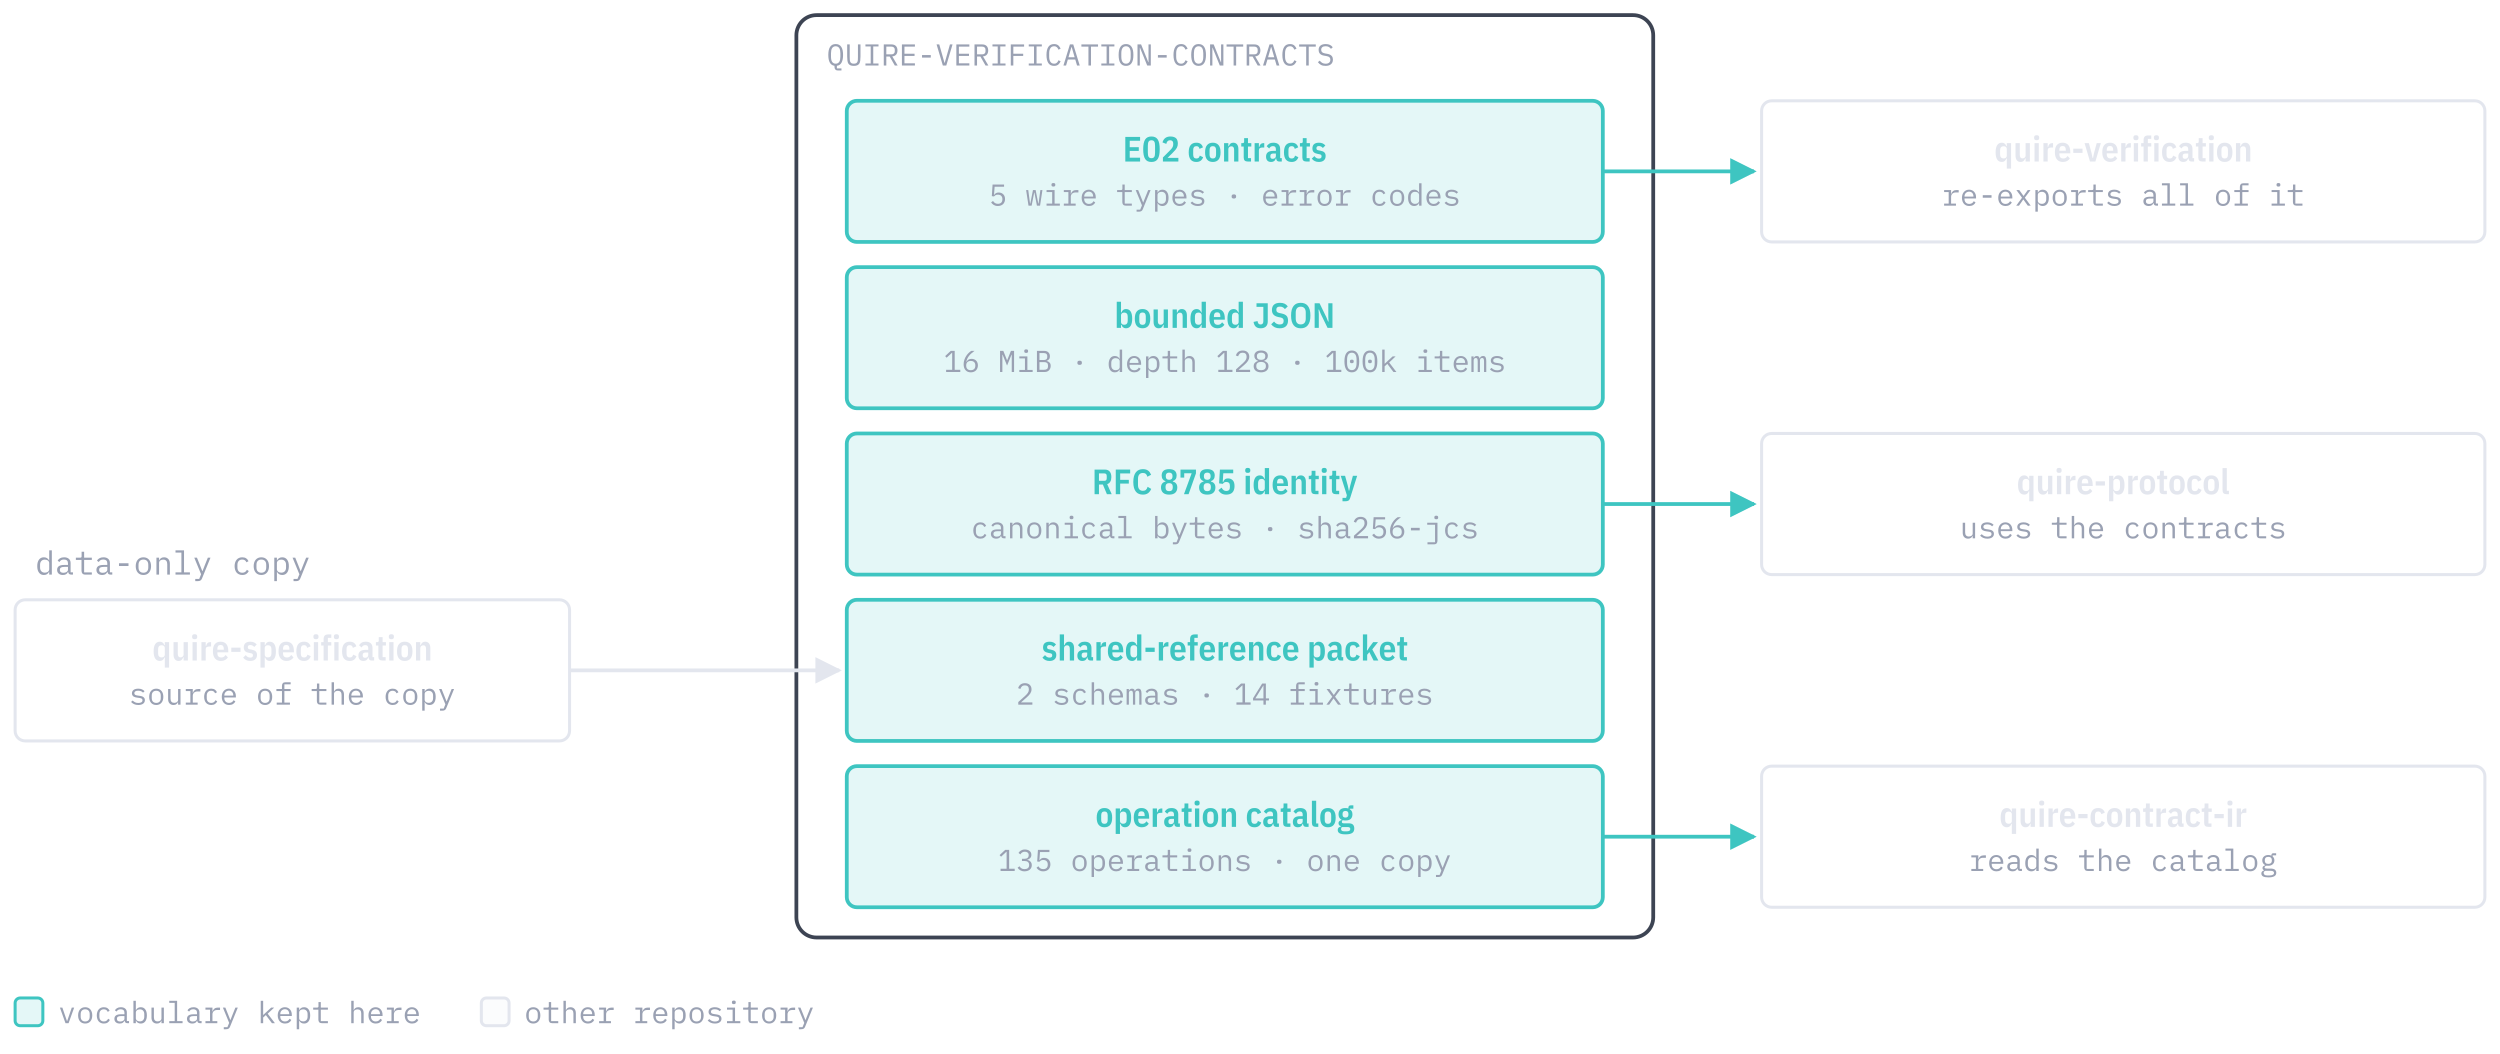
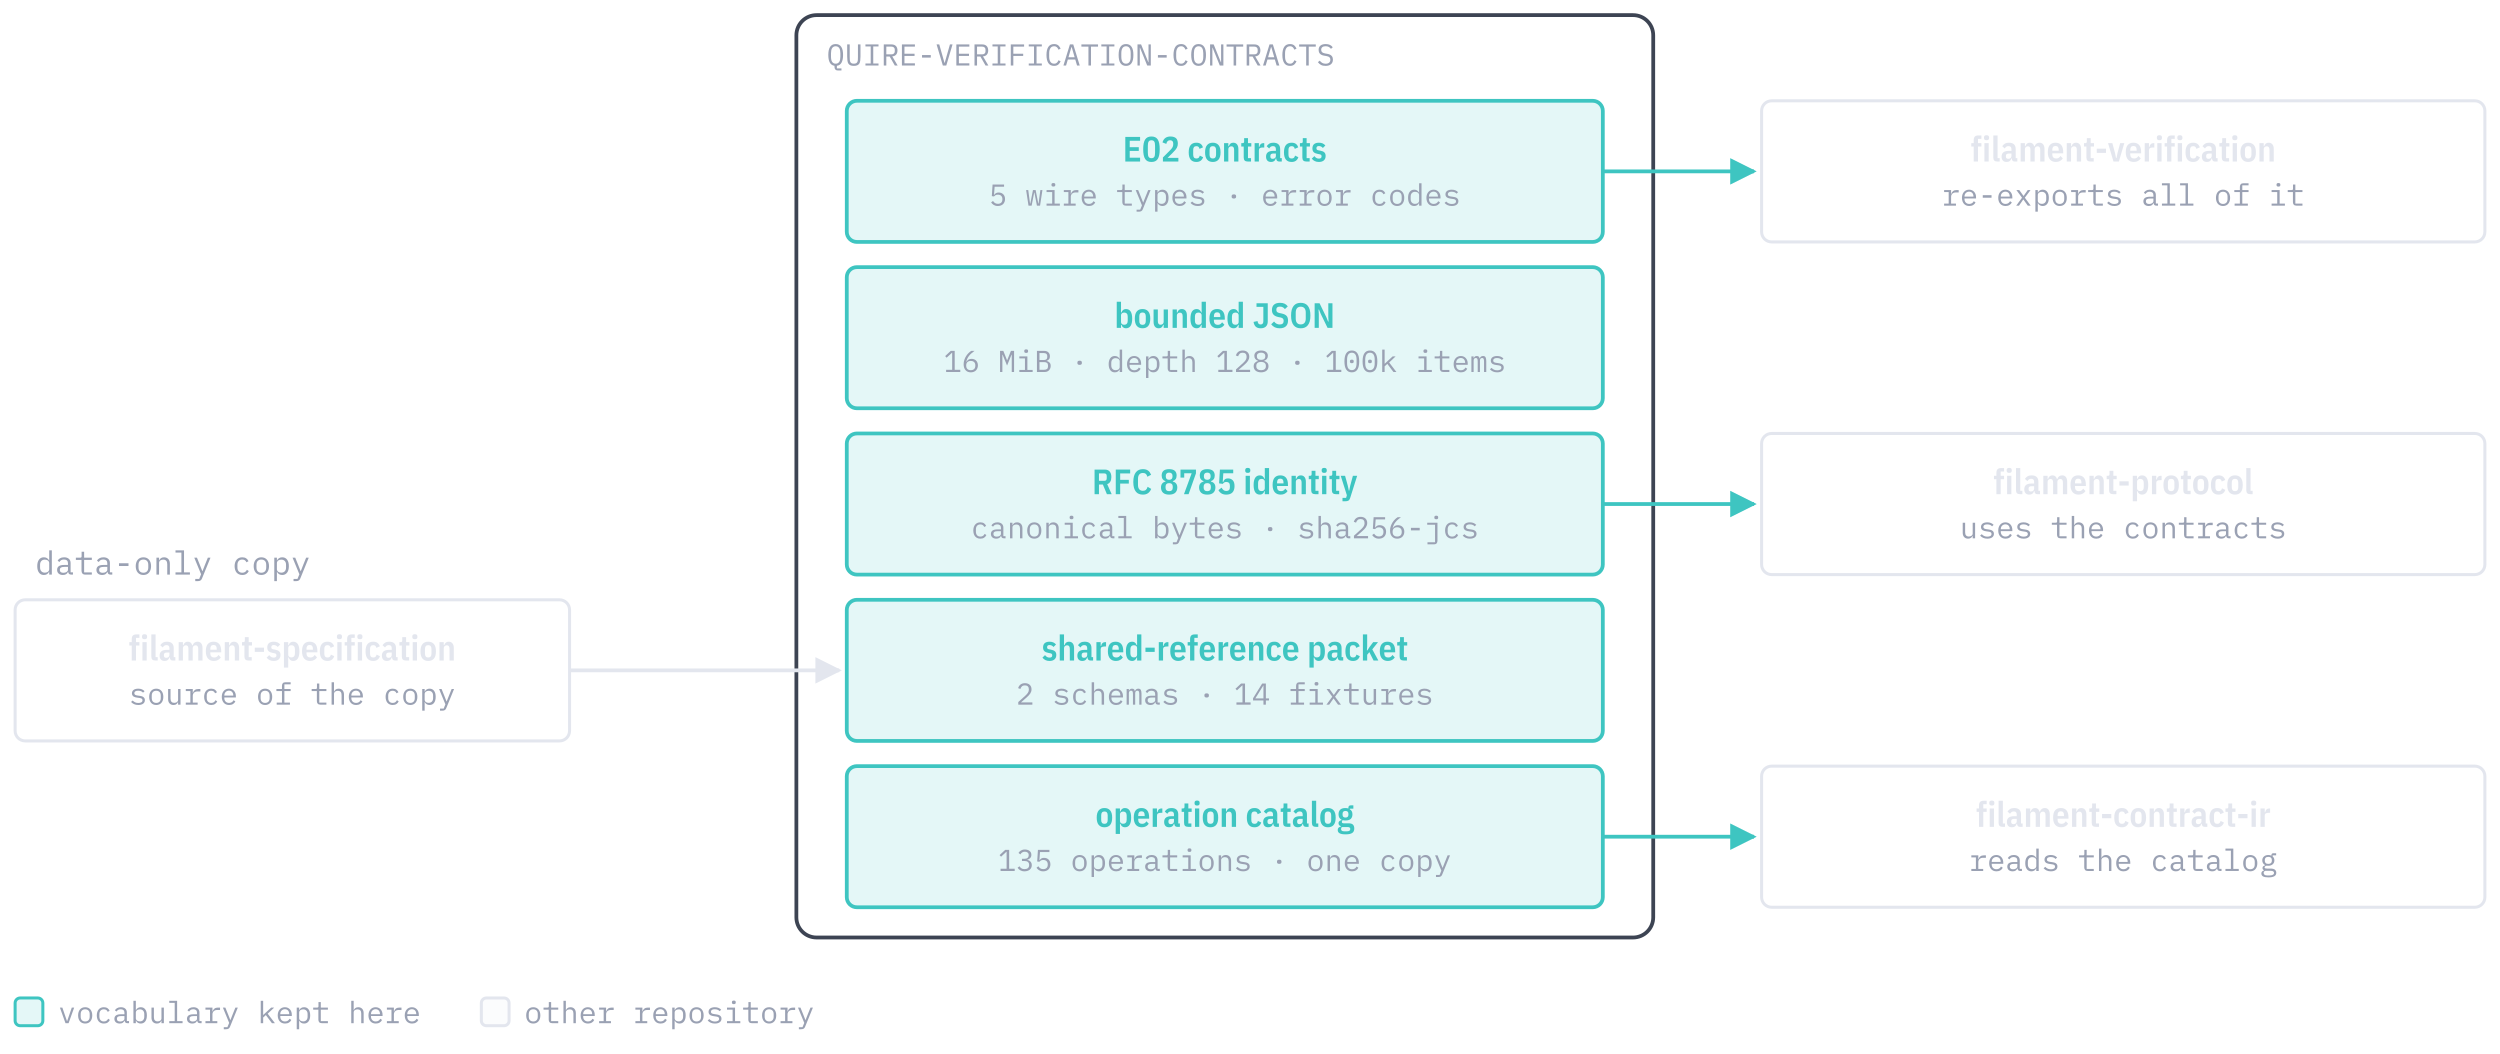
- <svg xmlns="http://www.w3.org/2000/svg" width="992" height="418" viewBox="-6 -6 992 418" role="img" aria-label="quire-verification-contracts owns five shared vocabularies: the five public verification contracts with their error codes, bounded JSON intake, RFC 8785 identity, the shared-reference packet and the checked-operation catalog. The quire-verification re-exports all of it, quire-protocol uses the contracts directly, quire-contract-ir reads the catalog, and the packet is a temporary copy from quire-specification.">
+ <svg xmlns="http://www.w3.org/2000/svg" width="992" height="418" viewBox="-6 -6 992 418" role="img" aria-label="filament-verification-contracts owns five shared vocabularies: the five public verification contracts with their error codes, bounded JSON intake, RFC 8785 identity, the shared-reference packet and the checked-operation catalog. The filament-verification re-exports all of it, filament-protocol uses the contracts directly, filament-contract-ir reads the catalog, and the packet is a temporary copy from filament-specification.">
  <defs>
    <path id="mono_A" d="M481 0 422 199H177L118 0H31L245 698H356L570 0ZM304 609H295L197 272H402Z" />
    <path id="mono_B" d="M88 698H325Q415 698 466 649Q517 600 517 518Q517 455 486 419Q456 383 408 368V365Q467 351 505 312Q543 274 543 201Q543 159 529 122Q515 85 490 58Q464 31 430 16Q395 0 355 0H88ZM330 73Q388 73 421 99Q454 125 454 179V220Q454 273 421 300Q388 326 330 326H172V73ZM316 395Q369 395 399 418Q429 442 429 490V529Q429 577 399 601Q369 625 316 625H172V395Z" />
    <path id="mono_C" d="M323 -12Q195 -12 132 81Q70 174 70 349Q70 524 132 617Q195 710 323 710Q371 710 406 697Q441 684 466 662Q491 640 508 612Q525 585 538 557L466 524Q457 547 445 568Q433 588 416 604Q400 619 378 628Q355 637 323 637Q240 637 200 574Q159 511 159 406V292Q159 187 200 124Q240 61 323 61Q355 61 378 70Q400 79 416 94Q433 110 445 130Q457 151 466 174L538 141Q525 112 508 85Q491 58 466 36Q441 14 406 1Q371 -12 323 -12Z" />
    <path id="mono_E" d="M90 0V698H520V625H174V390H508V317H174V73H520V0Z" />
    <path id="mono_F" d="M90 0V698H530V625H174V390H500V317H174V0Z" />
    <path id="mono_I" d="M84 0V67H258V631H84V698H516V631H342V67H516V0Z" />
    <path id="mono_M" d="M455 350V571H447L300 212L153 571H145V350V0H68V698H176L299 390H305L428 698H532V0H455Z" />
    <path id="mono_N" d="M163 588H156V0H80V698H199L437 110H444V698H520V0H401Z" />
    <path id="mono_O" d="M300 -12Q236 -12 190 12Q144 37 114 83Q84 129 70 196Q56 263 56 349Q56 434 70 502Q84 569 114 615Q144 661 190 686Q236 710 300 710Q364 710 410 686Q456 661 486 615Q516 569 530 502Q544 434 544 349Q544 263 530 196Q516 129 486 83Q456 37 410 12Q364 -12 300 -12ZM300 61Q342 61 371 78Q400 94 419 124Q438 154 446 196Q455 239 455 292V406Q455 458 446 501Q438 544 419 574Q400 604 371 620Q342 637 300 637Q258 637 229 620Q200 604 181 574Q162 544 154 501Q145 458 145 406V292Q145 239 154 196Q162 154 181 124Q200 94 229 78Q258 61 300 61Z" />
    <path id="mono_Q" d="M491 -164H374Q315 -164 288 -131Q260 -98 260 -46V-9Q207 -2 168 26Q130 53 105 98Q80 144 68 208Q56 271 56 349Q56 434 70 502Q84 569 114 615Q144 661 190 686Q236 710 300 710Q364 710 410 686Q456 661 486 615Q516 569 530 502Q544 434 544 349Q544 192 495 98Q446 5 340 -9V-96H491ZM300 61Q342 61 371 78Q400 94 419 124Q438 154 446 196Q455 239 455 292V406Q455 458 446 501Q438 544 419 574Q400 604 371 620Q342 637 300 637Q258 637 229 620Q200 604 181 574Q162 544 154 501Q145 458 145 406V292Q145 239 154 196Q162 154 181 124Q200 94 229 78Q258 61 300 61Z" />
    <path id="mono_R" d="M174 0H90V698H344Q441 698 492 645Q543 592 543 497Q543 412 499 361Q455 310 371 302L549 0H455L285 298H174ZM342 369Q395 369 424 396Q454 422 454 471V523Q454 572 424 598Q395 625 342 625H174V369Z" />
    <path id="mono_S" d="M298 -12Q204 -12 144 22Q84 57 45 111L106 161Q147 110 192 85Q238 60 301 60Q377 60 417 95Q457 130 457 193Q457 244 428 272Q399 301 327 313L249 326Q198 335 164 353Q129 371 108 396Q87 422 78 452Q69 483 69 516Q69 612 132 661Q195 710 302 710Q386 710 444 682Q501 654 536 603L477 552Q448 590 407 614Q366 638 301 638Q230 638 192 608Q154 578 154 518Q154 471 182 442Q211 412 285 399L360 386Q411 377 446 359Q481 341 502 316Q524 291 533 260Q542 229 542 195Q542 98 478 43Q415 -12 298 -12Z" />
    <path id="mono_T" d="M342 625V0H258V625H25V698H575V625Z" />
    <path id="mono_U" d="M164 698V279Q164 228 167 188Q170 148 183 120Q196 91 224 76Q251 61 300 61Q349 61 376 76Q404 91 417 120Q430 148 433 188Q436 228 436 279V698H520V299Q520 221 512 163Q505 105 482 66Q458 27 414 8Q371 -12 300 -12Q229 -12 186 8Q142 27 118 66Q95 105 88 163Q80 221 80 299V698Z" />
    <path id="mono_V" d="M243 0 36 698H125L224 349L299 85H304L379 349L478 698H564L357 0Z" />
    <path id="mono_a" d="M495 0Q448 0 428 24Q408 48 403 84H398Q381 39 344 14Q306 -12 243 -12Q162 -12 114 30Q66 72 66 145Q66 217 118 256Q171 295 288 295H398V346Q398 403 366 432Q334 460 275 460Q223 460 190 440Q157 419 137 384L83 424Q93 444 110 463Q127 482 152 496Q177 511 209 520Q241 528 280 528Q371 528 424 482Q478 436 478 354V70H550V0ZM257 55Q288 55 314 62Q339 70 358 82Q377 95 388 112Q398 130 398 150V235H288Q216 235 183 215Q150 195 150 157V136Q150 96 178 76Q207 55 257 55Z" />
    <path id="mono_b" d="M95 740H175V432H179Q229 528 338 528Q433 528 486 457Q540 386 540 258Q540 130 486 59Q433 -12 338 -12Q229 -12 179 84H175V0H95ZM307 59Q377 59 416 102Q454 144 454 214V302Q454 372 416 414Q377 457 307 457Q280 457 256 450Q232 443 214 430Q196 416 186 396Q175 377 175 351V165Q175 139 186 120Q196 100 214 86Q232 73 256 66Q280 59 307 59Z" />
    <path id="mono_c" d="M318 -12Q262 -12 218 8Q175 27 145 62Q115 97 100 147Q84 197 84 258Q84 319 100 369Q116 419 146 454Q176 490 219 509Q262 528 317 528Q392 528 439 495Q486 462 508 409L444 375Q430 415 398 437Q365 459 317 459Q282 459 254 448Q227 436 208 415Q189 394 180 365Q170 336 170 302V214Q170 180 180 151Q189 122 208 101Q227 80 255 68Q283 57 319 57Q371 57 405 81Q439 105 459 147L516 108Q493 56 444 22Q396 -12 318 -12Z" />
    <path id="mono_d" d="M425 84H421Q371 -12 262 -12Q167 -12 114 59Q60 130 60 258Q60 386 114 457Q167 528 262 528Q371 528 421 432H425V740H505V0H425ZM293 59Q320 59 344 66Q368 73 386 86Q404 100 414 120Q425 139 425 165V351Q425 377 414 396Q404 416 386 430Q368 443 344 450Q320 457 293 457Q223 457 184 414Q146 372 146 302V214Q146 144 184 102Q223 59 293 59Z" />
    <path id="mono_e" d="M309 -12Q253 -12 208 7Q164 26 132 62Q101 97 84 146Q67 196 67 257Q67 319 84 369Q102 419 133 454Q164 490 208 509Q251 528 304 528Q356 528 398 509Q441 490 471 456Q501 423 517 377Q533 331 533 276V238H151V214Q151 180 162 151Q173 122 194 101Q214 80 244 68Q273 57 309 57Q361 57 399 81Q437 105 457 147L516 107Q493 55 440 22Q386 -12 309 -12ZM304 462Q271 462 243 450Q215 438 194 417Q174 396 162 368Q151 339 151 305V298H447V309Q447 343 436 371Q426 399 408 420Q389 440 362 451Q336 462 304 462Z" />
    <path id="mono_eight" d="M300 -12Q239 -12 193 4Q147 19 116 46Q86 73 70 110Q55 147 55 190Q55 262 94 304Q133 346 197 363V371Q141 390 108 432Q76 475 76 535Q76 615 135 662Q194 710 300 710Q406 710 465 662Q524 615 524 535Q524 475 492 432Q459 390 403 371V363Q467 346 506 304Q545 262 545 190Q545 147 530 110Q514 73 483 46Q452 19 406 4Q361 -12 300 -12ZM300 59Q374 59 416 92Q458 125 458 185V207Q458 267 416 300Q375 333 300 333Q225 333 184 300Q142 267 142 207V185Q142 125 184 92Q226 59 300 59ZM300 401Q368 401 404 430Q439 459 439 513V527Q439 581 402 610Q366 639 300 639Q234 639 198 610Q161 581 161 527V513Q161 459 196 430Q232 401 300 401Z" />
    <path id="mono_f" d="M83 68H257V448H73V516H257V622Q257 674 284 707Q312 740 371 740H544V672H337V516H544V448H337V68H521V0H83Z" />
    <path id="mono_five" d="M501 625H189L169 358H176Q202 393 234 414Q266 434 322 434Q368 434 406 420Q445 405 473 377Q501 349 517 310Q533 270 533 219Q533 168 517 126Q501 83 470 52Q439 22 395 5Q351 -12 295 -12Q251 -12 216 -2Q182 8 156 25Q129 42 109 63Q89 84 73 107L136 155Q150 134 164 117Q179 100 198 88Q217 75 241 68Q265 61 297 61Q369 61 408 100Q446 139 446 208V216Q446 285 407 324Q368 363 295 363Q245 363 218 346Q190 329 167 304L96 314L121 698H501Z" />
    <path id="mono_four" d="M378 0V137H34V211L336 698H458V206H562V137H458V0ZM109 206H378V633H374Z" />
    <path id="mono_g" d="M561 -59Q561 -137 496 -174Q431 -212 301 -212Q176 -212 122 -179Q67 -146 67 -84Q67 -42 89 -19Q111 4 151 15V27Q129 38 117 55Q105 72 105 98Q105 138 132 158Q158 178 198 188V192Q150 213 124 254Q97 295 97 350Q97 389 111 422Q125 455 152 478Q178 502 215 515Q252 528 297 528Q355 528 399 507V516Q399 546 413 566Q427 586 461 586H556V516H440V481Q468 457 483 424Q498 391 498 350Q498 311 484 278Q469 245 443 222Q417 198 380 185Q342 172 297 172Q284 172 272 173Q260 174 248 176Q236 174 223 170Q210 165 199 158Q188 150 181 140Q174 130 174 117Q174 94 197 86Q220 79 257 79H371Q471 79 516 42Q561 4 561 -59ZM486 -63Q486 -32 461 -14Q436 5 374 5H195Q143 -16 143 -65Q143 -99 170 -124Q197 -148 260 -148H338Q408 -148 447 -126Q486 -105 486 -63ZM297 234Q357 234 386 262Q414 290 414 336V365Q414 411 386 438Q357 466 297 466Q237 466 209 438Q181 411 181 365V336Q181 290 209 262Q237 234 297 234Z" />
    <path id="mono_h" d="M98 740H178V432H182Q190 451 202 468Q214 486 232 499Q249 512 273 520Q297 528 329 528Q410 528 459 476Q508 425 508 331V0H428V317Q428 388 397 422Q366 457 306 457Q282 457 259 451Q236 445 218 433Q200 421 189 402Q178 383 178 358V0H98Z" />
    <path id="mono_hyphen" d="M155 262V346H445V262Z" />
    <path id="mono_i" d="M332 630Q297 630 283 644Q269 659 269 681V697Q269 719 283 734Q297 748 332 748Q367 748 381 734Q395 719 395 697V681Q395 659 381 644Q367 630 332 630ZM106 68H292V448H106V516H372V68H546V0H106Z" />
    <path id="mono_j" d="M102 -132H352V448H93V516H432V-82Q432 -134 404 -167Q377 -200 318 -200H102ZM392 630Q357 630 343 644Q329 659 329 681V697Q329 719 343 734Q357 748 392 748Q427 748 441 734Q455 719 455 697V681Q455 659 441 644Q427 630 392 630Z" />
    <path id="mono_k" d="M105 740H185V273H189L279 358L451 516H549L335 314L574 0H475L274 268L185 187V0H105Z" />
    <path id="mono_l" d="M80 68H260V672H80V740H340V68H520V0H80Z" />
    <path id="mono_m" d="M54 0V516H128V456H132Q144 486 166 507Q188 528 231 528Q276 528 298 506Q320 483 325 447H328Q342 482 368 505Q394 528 440 528Q503 528 524 484Q546 440 546 358V0H472V345Q472 411 458 436Q445 462 409 462Q377 462 357 442Q337 421 337 379V0H263V345Q263 411 250 436Q236 462 201 462Q169 462 148 442Q128 421 128 379V0Z" />
    <path id="mono_n" d="M98 0V516H178V432H182Q190 451 202 468Q214 486 232 499Q249 512 273 520Q297 528 329 528Q410 528 459 476Q508 425 508 331V0H428V317Q428 388 397 422Q366 457 306 457Q282 457 259 451Q236 445 218 433Q200 421 189 402Q178 383 178 358V0Z" />
    <path id="mono_o" d="M300 -12Q246 -12 202 7Q159 26 128 62Q98 97 82 146Q66 196 66 258Q66 319 82 369Q98 419 128 454Q159 490 202 509Q246 528 300 528Q354 528 398 509Q441 490 472 454Q502 419 518 369Q534 319 534 258Q534 196 518 146Q502 97 472 62Q441 26 398 7Q354 -12 300 -12ZM300 57Q367 57 408 97Q449 137 449 221V295Q449 379 408 419Q367 459 300 459Q233 459 192 419Q151 379 151 295V221Q151 137 192 97Q233 57 300 57Z" />
    <path id="mono_one" d="M85 0V73H285V636H278L102 472L53 525L238 698H369V73H553V0Z" />
    <path id="mono_p" d="M95 516H175V432H179Q229 528 338 528Q433 528 486 457Q540 386 540 258Q540 130 486 59Q433 -12 338 -12Q229 -12 179 84H175V-200H95ZM307 59Q377 59 416 102Q454 144 454 214V302Q454 372 416 414Q377 457 307 457Q280 457 256 450Q232 443 214 430Q196 416 186 396Q175 377 175 351V165Q175 139 186 120Q196 100 214 86Q232 73 256 66Q280 59 307 59Z" />
    <path id="mono_periodcentered" d="M300 235Q259 235 242 252Q226 269 226 295V313Q226 339 242 356Q259 373 300 373Q341 373 358 356Q374 339 374 313V295Q374 269 358 252Q341 235 300 235Z" />
    <path id="mono_r" d="M77 68H228V448H77V516H308V386H313Q329 447 374 482Q418 516 487 516H559V436H462Q393 436 350 396Q308 356 308 291V68H469V0H77Z" />
    <path id="mono_s" d="M306 -12Q225 -12 166 16Q108 43 67 89L121 136Q158 97 202 76Q246 55 308 55Q368 55 406 76Q445 98 445 144Q445 164 438 178Q430 191 417 199Q404 207 388 212Q372 216 354 219L273 231Q246 235 214 242Q183 249 157 264Q131 280 114 306Q96 332 96 374Q96 413 112 442Q127 470 155 490Q183 509 221 518Q259 528 304 528Q374 528 426 506Q477 484 514 445L462 396Q453 407 440 418Q426 430 406 440Q387 449 361 455Q335 461 301 461Q240 461 208 440Q175 419 175 379Q175 359 182 346Q190 332 203 324Q216 316 232 312Q249 307 266 304L347 292Q375 288 406 281Q437 274 463 258Q489 243 506 217Q524 191 524 149Q524 72 464 30Q405 -12 306 -12Z" />
    <path id="mono_six" d="M301 -12Q246 -12 202 6Q158 25 128 60Q97 94 80 144Q64 194 64 256Q64 334 88 402Q111 471 148 528Q184 584 229 628Q274 671 317 698H425Q368 657 324 618Q279 579 245 536Q211 494 188 446Q165 397 150 336L155 334Q180 377 221 406Q262 434 327 434Q373 434 411 419Q449 404 477 376Q505 348 520 308Q536 268 536 219Q536 168 519 126Q502 83 472 52Q441 22 398 5Q354 -12 301 -12ZM300 59Q372 59 412 98Q451 137 451 208V216Q451 287 412 326Q372 365 300 365Q228 365 188 326Q149 287 149 216V208Q149 137 188 98Q228 59 300 59Z" />
    <path id="mono_t" d="M325 0Q266 0 238 33Q211 66 211 118V448H39V516H167Q193 516 204 526Q214 537 214 563V698H291V516H526V448H291V68H526V0Z" />
    <path id="mono_three" d="M270 402Q343 402 380 434Q416 467 416 518V525Q416 581 380 609Q345 637 288 637Q232 637 198 612Q163 588 141 548L78 596Q91 617 110 638Q129 658 154 674Q180 690 214 700Q247 710 290 710Q335 710 374 698Q413 687 442 664Q471 642 488 609Q504 576 504 534Q504 500 494 473Q483 446 464 426Q446 406 421 392Q396 378 368 371V367Q397 361 424 348Q451 334 472 312Q493 291 506 260Q518 230 518 191Q518 146 500 108Q483 71 452 44Q420 18 376 3Q331 -12 277 -12Q231 -12 196 -2Q160 8 132 25Q105 42 84 63Q64 84 48 107L111 155Q125 134 140 117Q155 100 174 88Q194 75 219 68Q244 61 277 61Q351 61 390 95Q430 129 430 192V200Q430 262 392 296Q353 330 276 330H193V402Z" />
    <path id="mono_two" d="M537 0H71V86L304 296Q355 342 388 390Q421 439 421 493V505Q421 568 388 602Q355 637 290 637Q226 637 192 604Q157 572 140 518L65 546Q75 577 92 606Q110 636 137 659Q164 682 202 696Q241 710 292 710Q344 710 384 695Q425 680 452 653Q480 626 494 589Q509 552 509 508Q509 468 498 433Q486 398 466 366Q445 334 416 304Q388 273 353 243L158 73H537Z" />
    <path id="mono_u" d="M422 84H418Q410 65 398 48Q386 30 368 17Q351 4 327 -4Q303 -12 271 -12Q190 -12 141 40Q92 91 92 185V516H172V199Q172 128 203 94Q234 59 294 59Q318 59 341 65Q364 71 382 83Q400 95 411 114Q422 132 422 158V516H502V0H422Z" />
    <path id="mono_v" d="M249 0 64 516H145L219 300L299 67H303L383 300L457 516H536L351 0Z" />
    <path id="mono_w" d="M30 516H101L160 70H169L257 516H345L433 70H442L501 516H570L491 0H387L305 432H297L213 0H109Z" />
    <path id="mono_x" d="M61 0 253 262 66 516H162L240 407L302 321H306L366 407L443 516H535L346 263L540 0H444L357 121L298 203H294L237 121L153 0Z" />
    <path id="mono_y" d="M467 516H547L291 -113Q282 -135 271 -152Q260 -168 245 -178Q230 -189 209 -194Q188 -200 159 -200H83V-132H203L261 10L53 516H135L222 300L299 104H303L380 300Z" />
    <path id="mono_zero" d="M300 -12Q236 -12 190 12Q144 37 114 83Q84 129 70 196Q56 263 56 349Q56 434 70 502Q84 569 114 615Q144 661 190 686Q236 710 300 710Q364 710 410 686Q456 661 486 615Q516 569 530 502Q544 434 544 349Q544 263 530 196Q516 129 486 83Q456 37 410 12Q364 -12 300 -12ZM300 61Q342 61 372 78Q402 94 420 124Q439 154 448 196Q457 239 457 292V406Q457 458 448 501Q439 544 420 574Q402 604 372 620Q342 637 300 637Q258 637 228 620Q198 604 180 574Q161 544 152 501Q143 458 143 406V292Q143 239 152 196Q161 154 180 124Q198 94 228 78Q258 61 300 61ZM300 290Q265 290 252 304Q238 318 238 338V360Q238 380 252 394Q265 408 300 408Q335 408 348 394Q362 380 362 360V338Q362 318 348 304Q335 290 300 290Z" />
    <path id="title_C" d="M319 -12Q257 -12 207 8Q157 27 122 70Q86 113 66 181Q47 249 47 345Q47 442 66 511Q86 580 122 624Q157 668 207 689Q257 710 319 710Q365 710 401 700Q437 690 465 670Q493 651 514 621Q535 591 552 551L446 495Q430 552 401 577Q372 602 319 602Q253 602 216 559Q180 516 180 436V262Q180 182 216 139Q253 96 319 96Q372 96 404 123Q435 150 453 210L555 150Q538 111 516 81Q494 51 466 30Q437 10 401 -1Q365 -12 319 -12Z" />
    <path id="title_E" d="M73 0V698H492V589H198V407H455V301H198V109H492V0Z" />
    <path id="title_F" d="M73 0V698H481V589H198V407H443V301H198V0Z" />
    <path id="title_J" d="M426 698V180Q426 89 374 38Q321 -12 224 -12Q132 -12 84 36Q37 83 23 169L136 193Q144 142 164 119Q184 96 223 96Q260 96 280 118Q301 140 301 191V595H107V698Z" />
    <path id="title_N" d="M246 397 197 518H183L191 393V0H73V698H212L405 301L454 180H468L460 305V698H578V0H439Z" />
    <path id="title_O" d="M321 -12Q258 -12 208 8Q157 29 122 72Q86 116 66 184Q47 253 47 349Q47 445 66 514Q86 582 122 626Q157 669 208 690Q258 710 321 710Q384 710 434 690Q485 669 520 626Q556 582 576 514Q595 445 595 349Q595 253 576 184Q556 116 520 72Q485 29 434 8Q384 -12 321 -12ZM321 98Q389 98 426 140Q463 183 463 262V436Q463 515 426 558Q389 600 321 600Q253 600 216 558Q179 515 179 436V262Q179 183 216 140Q253 98 321 98Z" />
    <path id="title_R" d="M198 0H73V698H362Q454 698 502 642Q549 586 549 486Q549 407 519 356Q489 304 431 285L558 0H423L308 275H198ZM349 379Q381 379 400 396Q418 413 418 453V515Q418 555 400 572Q381 589 349 589H198V379Z" />
    <path id="title_S" d="M269 -12Q191 -12 132 16Q72 45 29 101L111 180Q141 139 181 118Q221 96 271 96Q383 96 383 198Q383 240 363 262Q343 284 297 294L236 306Q141 326 96 374Q51 422 51 508Q51 608 110 659Q170 710 280 710Q355 710 408 686Q462 661 500 609L418 532Q392 567 359 584Q326 602 278 602Q225 602 200 581Q175 560 175 513Q175 474 194 453Q214 432 258 422L319 409Q370 398 406 382Q441 366 464 342Q486 318 496 286Q507 253 507 209Q507 101 446 44Q384 -12 269 -12Z" />
    <path id="title_a" d="M406 0Q325 0 321 89H309Q299 41 264 14Q229 -12 177 -12Q105 -12 69 28Q33 68 33 140Q33 222 84 262Q135 302 231 302H312V347Q312 393 292 415Q273 437 228 437Q191 437 166 420Q141 402 122 370L51 434Q80 479 124 506Q169 534 238 534Q433 534 433 350V97H479V0ZM223 77Q260 77 286 98Q312 120 312 158V227H239Q155 227 155 162V140Q155 107 173 92Q191 77 223 77Z" />
    <path id="title_b" d="M66 740H187V436H201Q212 480 246 507Q279 534 324 534Q416 534 460 464Q504 395 504 261Q504 127 460 58Q416 -12 324 -12Q279 -12 246 15Q212 42 201 86H187V0H66ZM278 88Q325 88 351 117Q377 146 377 199V323Q377 376 351 405Q325 434 278 434Q237 434 212 414Q187 393 187 356V166Q187 129 212 108Q237 88 278 88Z" />
    <path id="title_c" d="M251 -12Q145 -12 90 54Q34 120 34 261Q34 402 90 468Q145 534 251 534Q328 534 374 499Q419 464 439 403L340 359Q332 397 312 416Q291 436 251 436Q161 436 161 328V194Q161 86 251 86Q293 86 315 106Q337 126 348 168L442 123Q396 -12 251 -12Z" />
    <path id="title_d" d="M357 86H343Q332 42 298 15Q265 -12 220 -12Q128 -12 84 58Q40 127 40 261Q40 395 84 464Q128 534 220 534Q265 534 298 507Q332 480 343 436H357V740H478V0H357ZM266 88Q307 88 332 108Q357 129 357 166V356Q357 393 332 414Q307 434 266 434Q219 434 193 405Q167 376 167 323V199Q167 146 193 117Q219 88 266 88Z" />
    <path id="title_e" d="M263 -12Q212 -12 170 4Q127 21 97 54Q67 88 50 140Q34 191 34 261Q34 402 90 468Q147 534 252 534Q357 534 414 468Q470 402 470 261V232H161V198Q161 146 190 116Q219 86 270 86Q313 86 342 104Q372 123 393 158L459 89Q430 43 381 16Q332 -12 263 -12ZM252 441Q161 441 161 333V307H343V333Q343 441 252 441Z" />
    <path id="title_eight" d="M270 -12Q155 -12 97 42Q39 97 39 191Q39 263 74 304Q108 346 165 357V371Q117 384 88 424Q58 465 58 530Q58 617 110 664Q163 710 270 710Q377 710 430 664Q482 617 482 530Q482 465 452 424Q423 384 375 371V357Q432 346 466 304Q501 263 501 191Q501 97 443 42Q385 -12 270 -12ZM270 86Q320 86 346 112Q372 137 372 185V215Q372 263 346 288Q320 314 270 314Q220 314 194 288Q168 263 168 215V185Q168 137 194 112Q220 86 270 86ZM270 408Q317 408 341 432Q365 456 365 498V522Q365 564 341 588Q317 612 270 612Q223 612 199 588Q175 564 175 522V498Q175 456 199 432Q223 408 270 408Z" />
    <path id="title_f" d="M91 425H22V522H91V603Q91 674 122 707Q154 740 220 740H308V643H212V522H308V425H212V0H91Z" />
    <path id="title_five" d="M466 593H185L169 348H184Q196 393 228 420Q261 448 315 448Q401 448 452 395Q503 342 503 229Q503 113 444 50Q384 -12 267 -12Q192 -12 136 20Q79 53 47 116L137 186Q158 142 191 116Q224 91 269 91Q319 91 346 118Q372 145 372 202V236Q372 293 346 320Q319 347 269 347Q206 347 171 293L65 307L89 698H466Z" />
    <path id="title_g" d="M493 -46Q493 -87 480 -118Q468 -149 439 -170Q410 -191 362 -202Q314 -212 244 -212Q182 -212 140 -204Q98 -195 72 -179Q46 -163 35 -140Q24 -117 24 -88Q24 -48 46 -25Q68 -2 109 4V23Q77 31 62 53Q46 75 46 107Q46 139 68 160Q90 182 132 190V203Q47 245 47 357Q47 442 95 488Q143 534 244 534Q289 534 326 520V539Q326 610 394 610H467V516H366V496Q403 478 422 442Q441 407 441 357Q441 272 394 226Q346 181 244 181Q203 181 168 189Q154 183 147 170Q140 157 140 141Q140 121 153 111Q166 101 196 101H329Q418 101 456 63Q493 25 493 -46ZM380 -60Q380 -33 362 -19Q344 -5 302 -5H141Q119 -24 119 -61Q119 -93 140 -110Q162 -127 216 -127H275Q332 -127 356 -110Q380 -94 380 -60ZM244 264Q327 264 327 346V369Q327 451 244 451Q161 451 161 369V346Q161 264 244 264Z" />
    <path id="title_h" d="M66 740H187V435H201Q232 534 326 534Q396 534 434 486Q472 439 472 351V0H351V330Q351 432 275 432Q238 432 212 410Q187 389 187 350V0H66Z" />
    <path id="title_hyphen" d="M50 245V365H312V245Z" />
    <path id="title_i" d="M126 604Q88 604 71 620Q54 637 54 665V685Q54 713 71 730Q88 746 126 746Q164 746 181 730Q198 713 198 685V665Q198 637 181 620Q164 604 126 604ZM66 522H187V0H66Z" />
    <path id="title_k" d="M66 740H187V395L179 287H193L254 383L358 522H495L332 317L504 0H368L248 239L187 163V0H66Z" />
    <path id="title_l" d="M184 0Q121 0 94 28Q66 56 66 116V740H187V97H247V0Z" />
+     <path id="title_m" d="M66 0V522H187V435H201Q232 534 324 534Q422 534 451 431H463Q480 484 516 509Q551 534 602 534Q668 534 705 486Q742 439 742 351V0H621V330Q621 432 548 432Q513 432 488 410Q464 389 464 350V0H343V330Q343 384 325 408Q307 432 271 432Q236 432 212 410Q187 389 187 350V0Z" />
    <path id="title_n" d="M66 0V522H187V435H201Q232 534 326 534Q396 534 434 486Q472 439 472 351V0H351V330Q351 432 275 432Q238 432 212 410Q187 389 187 350V0Z" />
    <path id="title_o" d="M253 -12Q149 -12 92 54Q34 120 34 261Q34 402 92 468Q149 534 253 534Q357 534 414 468Q472 402 472 261Q472 120 414 54Q357 -12 253 -12ZM253 86Q345 86 345 194V328Q345 436 253 436Q161 436 161 328V194Q161 86 253 86Z" />
    <path id="title_p" d="M66 522H187V436H201Q212 480 246 507Q279 534 324 534Q416 534 460 464Q504 395 504 261Q504 127 460 58Q416 -12 324 -12Q279 -12 246 15Q212 42 201 86H187V-200H66ZM278 88Q325 88 351 117Q377 146 377 199V323Q377 376 351 405Q325 434 278 434Q237 434 212 414Q187 393 187 356V166Q187 129 212 108Q237 88 278 88Z" />
-     <path id="title_q" d="M357 86H343Q332 42 298 15Q265 -12 220 -12Q128 -12 84 58Q40 127 40 261Q40 395 84 464Q128 534 220 534Q265 534 298 507Q332 480 343 436H357V522H478V-200H357ZM266 88Q307 88 332 108Q357 129 357 166V356Q357 393 332 414Q307 434 266 434Q219 434 193 405Q167 376 167 323V199Q167 146 193 117Q219 88 266 88Z" />
    <path id="title_r" d="M66 0V522H187V415H201Q210 467 238 494Q267 522 313 522H339V398H299Q242 398 214 380Q187 362 187 317V0Z" />
    <path id="title_s" d="M224 -12Q159 -12 110 12Q61 35 24 82L98 154Q123 119 154 101Q185 83 226 83Q302 83 302 147Q302 172 290 186Q277 201 247 206L198 215Q116 230 79 266Q42 302 42 371Q42 453 90 494Q138 534 226 534Q287 534 332 514Q376 494 409 455L338 384Q318 409 290 424Q261 439 226 439Q156 439 156 376Q156 350 170 336Q184 323 214 318L264 309Q346 294 382 258Q417 223 417 159Q417 78 367 33Q317 -12 224 -12Z" />
    <path id="title_seven" d="M150 0 368 594H157V470H52V698H490V591L281 0Z" />
    <path id="title_t" d="M210 0Q147 0 119 28Q91 56 91 117V425H22V522H58Q84 522 94 534Q103 546 103 572V664H212V522H306V425H212V97H298V0Z" />
    <path id="title_two" d="M493 0H55V116L252 313Q304 364 326 403Q347 442 347 484V514Q347 557 324 580Q301 604 258 604Q172 604 151 500L43 542Q66 625 123 668Q180 710 268 710Q324 710 364 696Q404 683 430 658Q455 632 466 594Q478 557 478 510Q478 475 471 446Q464 416 448 386Q431 356 403 324Q375 291 333 249L188 105H493Z" />
    <path id="title_u" d="M346 88H332Q302 -12 205 -12Q135 -12 98 36Q60 83 60 172V522H181V192Q181 89 257 89Q294 89 320 111Q346 133 346 172V522H467V0H346Z" />
    <path id="title_v" d="M162 0 8 522H130L205 244L234 103H248L277 244L352 522H469L315 0Z" />
    <path id="title_y" d="M353 522H474L275 -109Q258 -162 227 -181Q196 -200 140 -200H58V-103H161L182 -29L8 522H131L209 240L237 103H249L277 241Z" />
    <path id="title_zero" d="M270 -12Q209 -12 165 8Q121 29 92 72Q64 116 50 184Q36 253 36 349Q36 445 50 514Q64 582 92 626Q121 669 165 690Q209 710 270 710Q331 710 375 690Q419 669 448 626Q476 582 490 514Q504 445 504 349Q504 253 490 184Q476 116 448 72Q419 29 375 8Q331 -12 270 -12ZM270 95Q327 95 350 132Q372 168 372 251V447Q372 530 350 566Q327 603 270 603Q213 603 190 566Q168 530 168 447V251Q168 168 190 132Q213 95 270 95Z" />
    <marker id="ah-ink" viewBox="0 0 10 10" refX="9" refY="5" markerWidth="7" markerHeight="7" orient="auto-start-reverse">
      <path d="M0,0 L10,5 L0,10 z" fill="#e3e6ee" />
    </marker>
    <marker id="ah-model" viewBox="0 0 10 10" refX="9" refY="5" markerWidth="7" markerHeight="7" orient="auto-start-reverse">
      <path d="M0,0 L10,5 L0,10 z" fill="#3ec5c1" />
    </marker>
  </defs>
  <rect x="310" y="0" width="340" height="366" rx="8" stroke="#3d4453" stroke-width="1.5" fill="none" />
  <g fill="#9aa1b3" transform="translate(322,20) scale(0.012,-0.012)">
    <use href="#mono_Q" x="0" />
    <use href="#mono_U" x="600" />
    <use href="#mono_I" x="1200" />
    <use href="#mono_R" x="1800" />
    <use href="#mono_E" x="2400" />
    <use href="#mono_hyphen" x="3000" />
    <use href="#mono_V" x="3600" />
    <use href="#mono_E" x="4200" />
    <use href="#mono_R" x="4800" />
    <use href="#mono_I" x="5400" />
    <use href="#mono_F" x="6000" />
    <use href="#mono_I" x="6600" />
    <use href="#mono_C" x="7200" />
    <use href="#mono_A" x="7800" />
    <use href="#mono_T" x="8400" />
    <use href="#mono_I" x="9000" />
    <use href="#mono_O" x="9600" />
    <use href="#mono_N" x="10200" />
    <use href="#mono_hyphen" x="10800" />
    <use href="#mono_C" x="11400" />
    <use href="#mono_O" x="12000" />
    <use href="#mono_N" x="12600" />
    <use href="#mono_T" x="13200" />
    <use href="#mono_R" x="13800" />
    <use href="#mono_A" x="14400" />
    <use href="#mono_C" x="15000" />
    <use href="#mono_T" x="15600" />
    <use href="#mono_S" x="16200" />
  </g>
  <rect x="330" y="34" width="300" height="56" rx="4" stroke="#3ec5c1" stroke-width="1.5" fill="#3ec5c1" fill-opacity="0.14" />
  <g fill="#3ec5c1" transform="translate(439.5,58.1) scale(0.014,-0.014)">
    <use href="#title_E" x="0" />
    <use href="#title_zero" x="544" />
    <use href="#title_two" x="1084" />
    <use href="#title_c" x="1836" />
    <use href="#title_o" x="2300" />
    <use href="#title_n" x="2806" />
    <use href="#title_t" x="3338" />
    <use href="#title_r" x="3672" />
    <use href="#title_a" x="4029" />
    <use href="#title_c" x="4536" />
    <use href="#title_t" x="5000" />
    <use href="#title_s" x="5334" />
  </g>
  <g fill="#9aa1b3" transform="translate(386.4,75.6) scale(0.012,-0.012)">
    <use href="#mono_five" x="0" />
    <use href="#mono_w" x="1200" />
    <use href="#mono_i" x="1800" />
    <use href="#mono_r" x="2400" />
    <use href="#mono_e" x="3000" />
    <use href="#mono_t" x="4200" />
    <use href="#mono_y" x="4800" />
    <use href="#mono_p" x="5400" />
    <use href="#mono_e" x="6000" />
    <use href="#mono_s" x="6600" />
    <use href="#mono_periodcentered" x="7800" />
    <use href="#mono_e" x="9000" />
    <use href="#mono_r" x="9600" />
    <use href="#mono_r" x="10200" />
    <use href="#mono_o" x="10800" />
    <use href="#mono_r" x="11400" />
    <use href="#mono_c" x="12600" />
    <use href="#mono_o" x="13200" />
    <use href="#mono_d" x="13800" />
    <use href="#mono_e" x="14400" />
    <use href="#mono_s" x="15000" />
  </g>
  <rect x="330" y="100" width="300" height="56" rx="4" stroke="#3ec5c1" stroke-width="1.5" fill="#3ec5c1" fill-opacity="0.14" />
  <g fill="#3ec5c1" transform="translate(436.2,124.1) scale(0.014,-0.014)">
    <use href="#title_b" x="0" />
    <use href="#title_o" x="544" />
    <use href="#title_u" x="1050" />
    <use href="#title_n" x="1583" />
    <use href="#title_d" x="2115" />
    <use href="#title_e" x="2659" />
    <use href="#title_d" x="3164" />
    <use href="#title_J" x="3920" />
    <use href="#title_S" x="4414" />
    <use href="#title_O" x="4960" />
    <use href="#title_N" x="5602" />
  </g>
  <g fill="#9aa1b3" transform="translate(368.4,141.6) scale(0.012,-0.012)">
    <use href="#mono_one" x="0" />
    <use href="#mono_six" x="600" />
    <use href="#mono_M" x="1800" />
    <use href="#mono_i" x="2400" />
    <use href="#mono_B" x="3000" />
    <use href="#mono_periodcentered" x="4200" />
    <use href="#mono_d" x="5400" />
    <use href="#mono_e" x="6000" />
    <use href="#mono_p" x="6600" />
    <use href="#mono_t" x="7200" />
    <use href="#mono_h" x="7800" />
    <use href="#mono_one" x="9000" />
    <use href="#mono_two" x="9600" />
    <use href="#mono_eight" x="10200" />
    <use href="#mono_periodcentered" x="11400" />
    <use href="#mono_one" x="12600" />
    <use href="#mono_zero" x="13200" />
    <use href="#mono_zero" x="13800" />
    <use href="#mono_k" x="14400" />
    <use href="#mono_i" x="15600" />
    <use href="#mono_t" x="16200" />
    <use href="#mono_e" x="16800" />
    <use href="#mono_m" x="17400" />
    <use href="#mono_s" x="18000" />
  </g>
  <rect x="330" y="166" width="300" height="56" rx="4" stroke="#3ec5c1" stroke-width="1.5" fill="#3ec5c1" fill-opacity="0.14" />
  <g fill="#3ec5c1" transform="translate(427.3,190.1) scale(0.014,-0.014)">
    <use href="#title_R" x="0" />
    <use href="#title_F" x="601" />
    <use href="#title_C" x="1124" />
    <use href="#title_eight" x="1917" />
    <use href="#title_seven" x="2457" />
    <use href="#title_eight" x="2997" />
    <use href="#title_five" x="3537" />
    <use href="#title_i" x="4289" />
    <use href="#title_d" x="4541" />
    <use href="#title_e" x="5085" />
    <use href="#title_n" x="5590" />
    <use href="#title_t" x="6122" />
    <use href="#title_i" x="6456" />
    <use href="#title_t" x="6708" />
    <use href="#title_y" x="7042" />
  </g>
  <g fill="#9aa1b3" transform="translate(379.2,207.6) scale(0.012,-0.012)">
    <use href="#mono_c" x="0" />
    <use href="#mono_a" x="600" />
    <use href="#mono_n" x="1200" />
    <use href="#mono_o" x="1800" />
    <use href="#mono_n" x="2400" />
    <use href="#mono_i" x="3000" />
    <use href="#mono_c" x="3600" />
    <use href="#mono_a" x="4200" />
    <use href="#mono_l" x="4800" />
    <use href="#mono_b" x="6000" />
    <use href="#mono_y" x="6600" />
    <use href="#mono_t" x="7200" />
    <use href="#mono_e" x="7800" />
    <use href="#mono_s" x="8400" />
    <use href="#mono_periodcentered" x="9600" />
    <use href="#mono_s" x="10800" />
    <use href="#mono_h" x="11400" />
    <use href="#mono_a" x="12000" />
    <use href="#mono_two" x="12600" />
    <use href="#mono_five" x="13200" />
    <use href="#mono_six" x="13800" />
    <use href="#mono_hyphen" x="14400" />
    <use href="#mono_j" x="15000" />
    <use href="#mono_c" x="15600" />
    <use href="#mono_s" x="16200" />
  </g>
  <rect x="330" y="232" width="300" height="56" rx="4" stroke="#3ec5c1" stroke-width="1.5" fill="#3ec5c1" fill-opacity="0.14" />
  <g fill="#3ec5c1" transform="translate(407.3,256.1) scale(0.014,-0.014)">
    <use href="#title_s" x="0" />
    <use href="#title_h" x="449" />
    <use href="#title_a" x="981" />
    <use href="#title_r" x="1488" />
    <use href="#title_e" x="1845" />
    <use href="#title_d" x="2350" />
    <use href="#title_hyphen" x="2894" />
    <use href="#title_r" x="3256" />
    <use href="#title_e" x="3613" />
    <use href="#title_f" x="4118" />
    <use href="#title_e" x="4446" />
    <use href="#title_r" x="4951" />
    <use href="#title_e" x="5308" />
    <use href="#title_n" x="5813" />
    <use href="#title_c" x="6345" />
    <use href="#title_e" x="6809" />
    <use href="#title_p" x="7526" />
    <use href="#title_a" x="8070" />
    <use href="#title_c" x="8577" />
    <use href="#title_k" x="9041" />
    <use href="#title_e" x="9552" />
    <use href="#title_t" x="10057" />
  </g>
  <g fill="#9aa1b3" transform="translate(397.2,273.6) scale(0.012,-0.012)">
    <use href="#mono_two" x="0" />
    <use href="#mono_s" x="1200" />
    <use href="#mono_c" x="1800" />
    <use href="#mono_h" x="2400" />
    <use href="#mono_e" x="3000" />
    <use href="#mono_m" x="3600" />
    <use href="#mono_a" x="4200" />
    <use href="#mono_s" x="4800" />
    <use href="#mono_periodcentered" x="6000" />
    <use href="#mono_one" x="7200" />
    <use href="#mono_four" x="7800" />
    <use href="#mono_f" x="9000" />
    <use href="#mono_i" x="9600" />
    <use href="#mono_x" x="10200" />
    <use href="#mono_t" x="10800" />
    <use href="#mono_u" x="11400" />
    <use href="#mono_r" x="12000" />
    <use href="#mono_e" x="12600" />
    <use href="#mono_s" x="13200" />
  </g>
  <rect x="330" y="298" width="300" height="56" rx="4" stroke="#3ec5c1" stroke-width="1.5" fill="#3ec5c1" fill-opacity="0.14" />
  <g fill="#3ec5c1" transform="translate(428.7,322.1) scale(0.014,-0.014)">
    <use href="#title_o" x="0" />
    <use href="#title_p" x="506" />
    <use href="#title_e" x="1050" />
    <use href="#title_r" x="1555" />
    <use href="#title_a" x="1912" />
    <use href="#title_t" x="2419" />
    <use href="#title_i" x="2753" />
    <use href="#title_o" x="3005" />
    <use href="#title_n" x="3511" />
    <use href="#title_c" x="4255" />
    <use href="#title_a" x="4719" />
    <use href="#title_t" x="5226" />
    <use href="#title_a" x="5560" />
    <use href="#title_l" x="6067" />
    <use href="#title_o" x="6335" />
    <use href="#title_g" x="6841" />
  </g>
  <g fill="#9aa1b3" transform="translate(390,339.6) scale(0.012,-0.012)">
    <use href="#mono_one" x="0" />
    <use href="#mono_three" x="600" />
    <use href="#mono_five" x="1200" />
    <use href="#mono_o" x="2400" />
    <use href="#mono_p" x="3000" />
    <use href="#mono_e" x="3600" />
    <use href="#mono_r" x="4200" />
    <use href="#mono_a" x="4800" />
    <use href="#mono_t" x="5400" />
    <use href="#mono_i" x="6000" />
    <use href="#mono_o" x="6600" />
    <use href="#mono_n" x="7200" />
    <use href="#mono_s" x="7800" />
    <use href="#mono_periodcentered" x="9000" />
    <use href="#mono_o" x="10200" />
    <use href="#mono_n" x="10800" />
    <use href="#mono_e" x="11400" />
    <use href="#mono_c" x="12600" />
    <use href="#mono_o" x="13200" />
    <use href="#mono_p" x="13800" />
    <use href="#mono_y" x="14400" />
  </g>
  <rect x="0" y="232" width="220" height="56" rx="4" stroke="#e3e6ee" stroke-width="1.2" fill="none" />
-   <g fill="#e3e6ee" transform="translate(54.4,256.1) scale(0.014,-0.014)">
-     <use href="#title_q" x="0" />
-     <use href="#title_u" x="544" />
-     <use href="#title_i" x="1077" />
-     <use href="#title_r" x="1329" />
-     <use href="#title_e" x="1686" />
-     <use href="#title_hyphen" x="2191" />
-     <use href="#title_s" x="2553" />
-     <use href="#title_p" x="3002" />
-     <use href="#title_e" x="3546" />
-     <use href="#title_c" x="4051" />
-     <use href="#title_i" x="4515" />
-     <use href="#title_f" x="4767" />
-     <use href="#title_i" x="5095" />
-     <use href="#title_c" x="5347" />
-     <use href="#title_a" x="5811" />
-     <use href="#title_t" x="6318" />
-     <use href="#title_i" x="6652" />
-     <use href="#title_o" x="6904" />
-     <use href="#title_n" x="7410" />
+   <g fill="#e3e6ee" transform="translate(45,256.1) scale(0.014,-0.014)">
+     <use href="#title_f" x="0" />
+     <use href="#title_i" x="328" />
+     <use href="#title_l" x="580" />
+     <use href="#title_a" x="848" />
+     <use href="#title_m" x="1355" />
+     <use href="#title_e" x="2157" />
+     <use href="#title_n" x="2662" />
+     <use href="#title_t" x="3194" />
+     <use href="#title_hyphen" x="3528" />
+     <use href="#title_s" x="3890" />
+     <use href="#title_p" x="4339" />
+     <use href="#title_e" x="4883" />
+     <use href="#title_c" x="5388" />
+     <use href="#title_i" x="5852" />
+     <use href="#title_f" x="6104" />
+     <use href="#title_i" x="6432" />
+     <use href="#title_c" x="6684" />
+     <use href="#title_a" x="7148" />
+     <use href="#title_t" x="7655" />
+     <use href="#title_i" x="7989" />
+     <use href="#title_o" x="8241" />
+     <use href="#title_n" x="8747" />
  </g>
  <g fill="#9aa1b3" transform="translate(45.2,273.6) scale(0.012,-0.012)">
    <use href="#mono_s" x="0" />
    <use href="#mono_o" x="600" />
    <use href="#mono_u" x="1200" />
    <use href="#mono_r" x="1800" />
    <use href="#mono_c" x="2400" />
    <use href="#mono_e" x="3000" />
    <use href="#mono_o" x="4200" />
    <use href="#mono_f" x="4800" />
    <use href="#mono_t" x="6000" />
    <use href="#mono_h" x="6600" />
    <use href="#mono_e" x="7200" />
    <use href="#mono_c" x="8400" />
    <use href="#mono_o" x="9000" />
    <use href="#mono_p" x="9600" />
    <use href="#mono_y" x="10200" />
  </g>
  <path d="M220,260 L327,260" fill="none" stroke="#e3e6ee" stroke-width="1.5" marker-end="url(#ah-ink)" />
  <g fill="#9aa1b3" transform="translate(8,222) scale(0.013,-0.013)">
    <use href="#mono_d" x="0" />
    <use href="#mono_a" x="600" />
    <use href="#mono_t" x="1200" />
    <use href="#mono_a" x="1800" />
    <use href="#mono_hyphen" x="2400" />
    <use href="#mono_o" x="3000" />
    <use href="#mono_n" x="3600" />
    <use href="#mono_l" x="4200" />
    <use href="#mono_y" x="4800" />
    <use href="#mono_c" x="6000" />
    <use href="#mono_o" x="6600" />
    <use href="#mono_p" x="7200" />
    <use href="#mono_y" x="7800" />
  </g>
  <path d="M630,62 L690,62" fill="none" stroke="#3ec5c1" stroke-width="1.5" marker-end="url(#ah-model)" />
  <rect x="693" y="34" width="287" height="56" rx="4" stroke="#e3e6ee" stroke-width="1.2" fill="none" />
-   <g fill="#e3e6ee" transform="translate(785.3,58.1) scale(0.014,-0.014)">
-     <use href="#title_q" x="0" />
-     <use href="#title_u" x="544" />
-     <use href="#title_i" x="1077" />
-     <use href="#title_r" x="1329" />
-     <use href="#title_e" x="1686" />
-     <use href="#title_hyphen" x="2191" />
-     <use href="#title_v" x="2553" />
-     <use href="#title_e" x="3029" />
-     <use href="#title_r" x="3534" />
-     <use href="#title_i" x="3891" />
-     <use href="#title_f" x="4143" />
-     <use href="#title_i" x="4471" />
-     <use href="#title_c" x="4723" />
-     <use href="#title_a" x="5187" />
-     <use href="#title_t" x="5694" />
-     <use href="#title_i" x="6028" />
-     <use href="#title_o" x="6280" />
-     <use href="#title_n" x="6786" />
+   <g fill="#e3e6ee" transform="translate(775.9,58.1) scale(0.014,-0.014)">
+     <use href="#title_f" x="0" />
+     <use href="#title_i" x="328" />
+     <use href="#title_l" x="580" />
+     <use href="#title_a" x="848" />
+     <use href="#title_m" x="1355" />
+     <use href="#title_e" x="2157" />
+     <use href="#title_n" x="2662" />
+     <use href="#title_t" x="3194" />
+     <use href="#title_hyphen" x="3528" />
+     <use href="#title_v" x="3890" />
+     <use href="#title_e" x="4366" />
+     <use href="#title_r" x="4871" />
+     <use href="#title_i" x="5228" />
+     <use href="#title_f" x="5480" />
+     <use href="#title_i" x="5808" />
+     <use href="#title_c" x="6060" />
+     <use href="#title_a" x="6524" />
+     <use href="#title_t" x="7031" />
+     <use href="#title_i" x="7365" />
+     <use href="#title_o" x="7617" />
+     <use href="#title_n" x="8123" />
  </g>
  <g fill="#9aa1b3" transform="translate(764.5,75.6) scale(0.012,-0.012)">
    <use href="#mono_r" x="0" />
    <use href="#mono_e" x="600" />
    <use href="#mono_hyphen" x="1200" />
    <use href="#mono_e" x="1800" />
    <use href="#mono_x" x="2400" />
    <use href="#mono_p" x="3000" />
    <use href="#mono_o" x="3600" />
    <use href="#mono_r" x="4200" />
    <use href="#mono_t" x="4800" />
    <use href="#mono_s" x="5400" />
    <use href="#mono_a" x="6600" />
    <use href="#mono_l" x="7200" />
    <use href="#mono_l" x="7800" />
    <use href="#mono_o" x="9000" />
    <use href="#mono_f" x="9600" />
    <use href="#mono_i" x="10800" />
    <use href="#mono_t" x="11400" />
  </g>
  <path d="M630,194 L690,194" fill="none" stroke="#3ec5c1" stroke-width="1.5" marker-end="url(#ah-model)" />
  <rect x="693" y="166" width="287" height="56" rx="4" stroke="#e3e6ee" stroke-width="1.2" fill="none" />
-   <g fill="#e3e6ee" transform="translate(794.2,190.1) scale(0.014,-0.014)">
-     <use href="#title_q" x="0" />
-     <use href="#title_u" x="544" />
-     <use href="#title_i" x="1077" />
-     <use href="#title_r" x="1329" />
-     <use href="#title_e" x="1686" />
-     <use href="#title_hyphen" x="2191" />
-     <use href="#title_p" x="2553" />
-     <use href="#title_r" x="3097" />
-     <use href="#title_o" x="3454" />
-     <use href="#title_t" x="3960" />
-     <use href="#title_o" x="4294" />
-     <use href="#title_c" x="4800" />
-     <use href="#title_o" x="5264" />
-     <use href="#title_l" x="5770" />
+   <g fill="#e3e6ee" transform="translate(784.9,190.1) scale(0.014,-0.014)">
+     <use href="#title_f" x="0" />
+     <use href="#title_i" x="328" />
+     <use href="#title_l" x="580" />
+     <use href="#title_a" x="848" />
+     <use href="#title_m" x="1355" />
+     <use href="#title_e" x="2157" />
+     <use href="#title_n" x="2662" />
+     <use href="#title_t" x="3194" />
+     <use href="#title_hyphen" x="3528" />
+     <use href="#title_p" x="3890" />
+     <use href="#title_r" x="4434" />
+     <use href="#title_o" x="4791" />
+     <use href="#title_t" x="5297" />
+     <use href="#title_o" x="5631" />
+     <use href="#title_c" x="6137" />
+     <use href="#title_o" x="6601" />
+     <use href="#title_l" x="7107" />
  </g>
  <g fill="#9aa1b3" transform="translate(771.7,207.6) scale(0.012,-0.012)">
    <use href="#mono_u" x="0" />
    <use href="#mono_s" x="600" />
    <use href="#mono_e" x="1200" />
    <use href="#mono_s" x="1800" />
    <use href="#mono_t" x="3000" />
    <use href="#mono_h" x="3600" />
    <use href="#mono_e" x="4200" />
    <use href="#mono_c" x="5400" />
    <use href="#mono_o" x="6000" />
    <use href="#mono_n" x="6600" />
    <use href="#mono_t" x="7200" />
    <use href="#mono_r" x="7800" />
    <use href="#mono_a" x="8400" />
    <use href="#mono_c" x="9000" />
    <use href="#mono_t" x="9600" />
    <use href="#mono_s" x="10200" />
  </g>
  <path d="M630,326 L690,326" fill="none" stroke="#3ec5c1" stroke-width="1.5" marker-end="url(#ah-model)" />
  <rect x="693" y="298" width="287" height="56" rx="4" stroke="#e3e6ee" stroke-width="1.2" fill="none" />
-   <g fill="#e3e6ee" transform="translate(787.3,322.1) scale(0.014,-0.014)">
-     <use href="#title_q" x="0" />
-     <use href="#title_u" x="544" />
-     <use href="#title_i" x="1077" />
-     <use href="#title_r" x="1329" />
-     <use href="#title_e" x="1686" />
-     <use href="#title_hyphen" x="2191" />
-     <use href="#title_c" x="2553" />
-     <use href="#title_o" x="3017" />
-     <use href="#title_n" x="3523" />
-     <use href="#title_t" x="4055" />
-     <use href="#title_r" x="4389" />
-     <use href="#title_a" x="4746" />
-     <use href="#title_c" x="5253" />
-     <use href="#title_t" x="5717" />
-     <use href="#title_hyphen" x="6051" />
-     <use href="#title_i" x="6413" />
-     <use href="#title_r" x="6665" />
+   <g fill="#e3e6ee" transform="translate(778,322.1) scale(0.014,-0.014)">
+     <use href="#title_f" x="0" />
+     <use href="#title_i" x="328" />
+     <use href="#title_l" x="580" />
+     <use href="#title_a" x="848" />
+     <use href="#title_m" x="1355" />
+     <use href="#title_e" x="2157" />
+     <use href="#title_n" x="2662" />
+     <use href="#title_t" x="3194" />
+     <use href="#title_hyphen" x="3528" />
+     <use href="#title_c" x="3890" />
+     <use href="#title_o" x="4354" />
+     <use href="#title_n" x="4860" />
+     <use href="#title_t" x="5392" />
+     <use href="#title_r" x="5726" />
+     <use href="#title_a" x="6083" />
+     <use href="#title_c" x="6590" />
+     <use href="#title_t" x="7054" />
+     <use href="#title_hyphen" x="7388" />
+     <use href="#title_i" x="7750" />
+     <use href="#title_r" x="8002" />
  </g>
  <g fill="#9aa1b3" transform="translate(775.3,339.6) scale(0.012,-0.012)">
    <use href="#mono_r" x="0" />
    <use href="#mono_e" x="600" />
    <use href="#mono_a" x="1200" />
    <use href="#mono_d" x="1800" />
    <use href="#mono_s" x="2400" />
    <use href="#mono_t" x="3600" />
    <use href="#mono_h" x="4200" />
    <use href="#mono_e" x="4800" />
    <use href="#mono_c" x="6000" />
    <use href="#mono_a" x="6600" />
    <use href="#mono_t" x="7200" />
    <use href="#mono_a" x="7800" />
    <use href="#mono_l" x="8400" />
    <use href="#mono_o" x="9000" />
    <use href="#mono_g" x="9600" />
  </g>
  <rect x="0" y="390" width="11" height="11" rx="2" stroke="#3ec5c1" stroke-width="1.2" fill="#3ec5c1" fill-opacity="0.14" />
  <g fill="#9aa1b3" transform="translate(17,400) scale(0.012,-0.012)">
    <use href="#mono_v" x="0" />
    <use href="#mono_o" x="600" />
    <use href="#mono_c" x="1200" />
    <use href="#mono_a" x="1800" />
    <use href="#mono_b" x="2400" />
    <use href="#mono_u" x="3000" />
    <use href="#mono_l" x="3600" />
    <use href="#mono_a" x="4200" />
    <use href="#mono_r" x="4800" />
    <use href="#mono_y" x="5400" />
    <use href="#mono_k" x="6600" />
    <use href="#mono_e" x="7200" />
    <use href="#mono_p" x="7800" />
    <use href="#mono_t" x="8400" />
    <use href="#mono_h" x="9600" />
    <use href="#mono_e" x="10200" />
    <use href="#mono_r" x="10800" />
    <use href="#mono_e" x="11400" />
  </g>
  <rect x="185" y="390" width="11" height="11" rx="2" stroke="#e3e6ee" stroke-width="1.2" fill="#e3e6ee" fill-opacity="0.14" />
  <g fill="#9aa1b3" transform="translate(202,400) scale(0.012,-0.012)">
    <use href="#mono_o" x="0" />
    <use href="#mono_t" x="600" />
    <use href="#mono_h" x="1200" />
    <use href="#mono_e" x="1800" />
    <use href="#mono_r" x="2400" />
    <use href="#mono_r" x="3600" />
    <use href="#mono_e" x="4200" />
    <use href="#mono_p" x="4800" />
    <use href="#mono_o" x="5400" />
    <use href="#mono_s" x="6000" />
    <use href="#mono_i" x="6600" />
    <use href="#mono_t" x="7200" />
    <use href="#mono_o" x="7800" />
    <use href="#mono_r" x="8400" />
    <use href="#mono_y" x="9000" />
  </g>
</svg>
